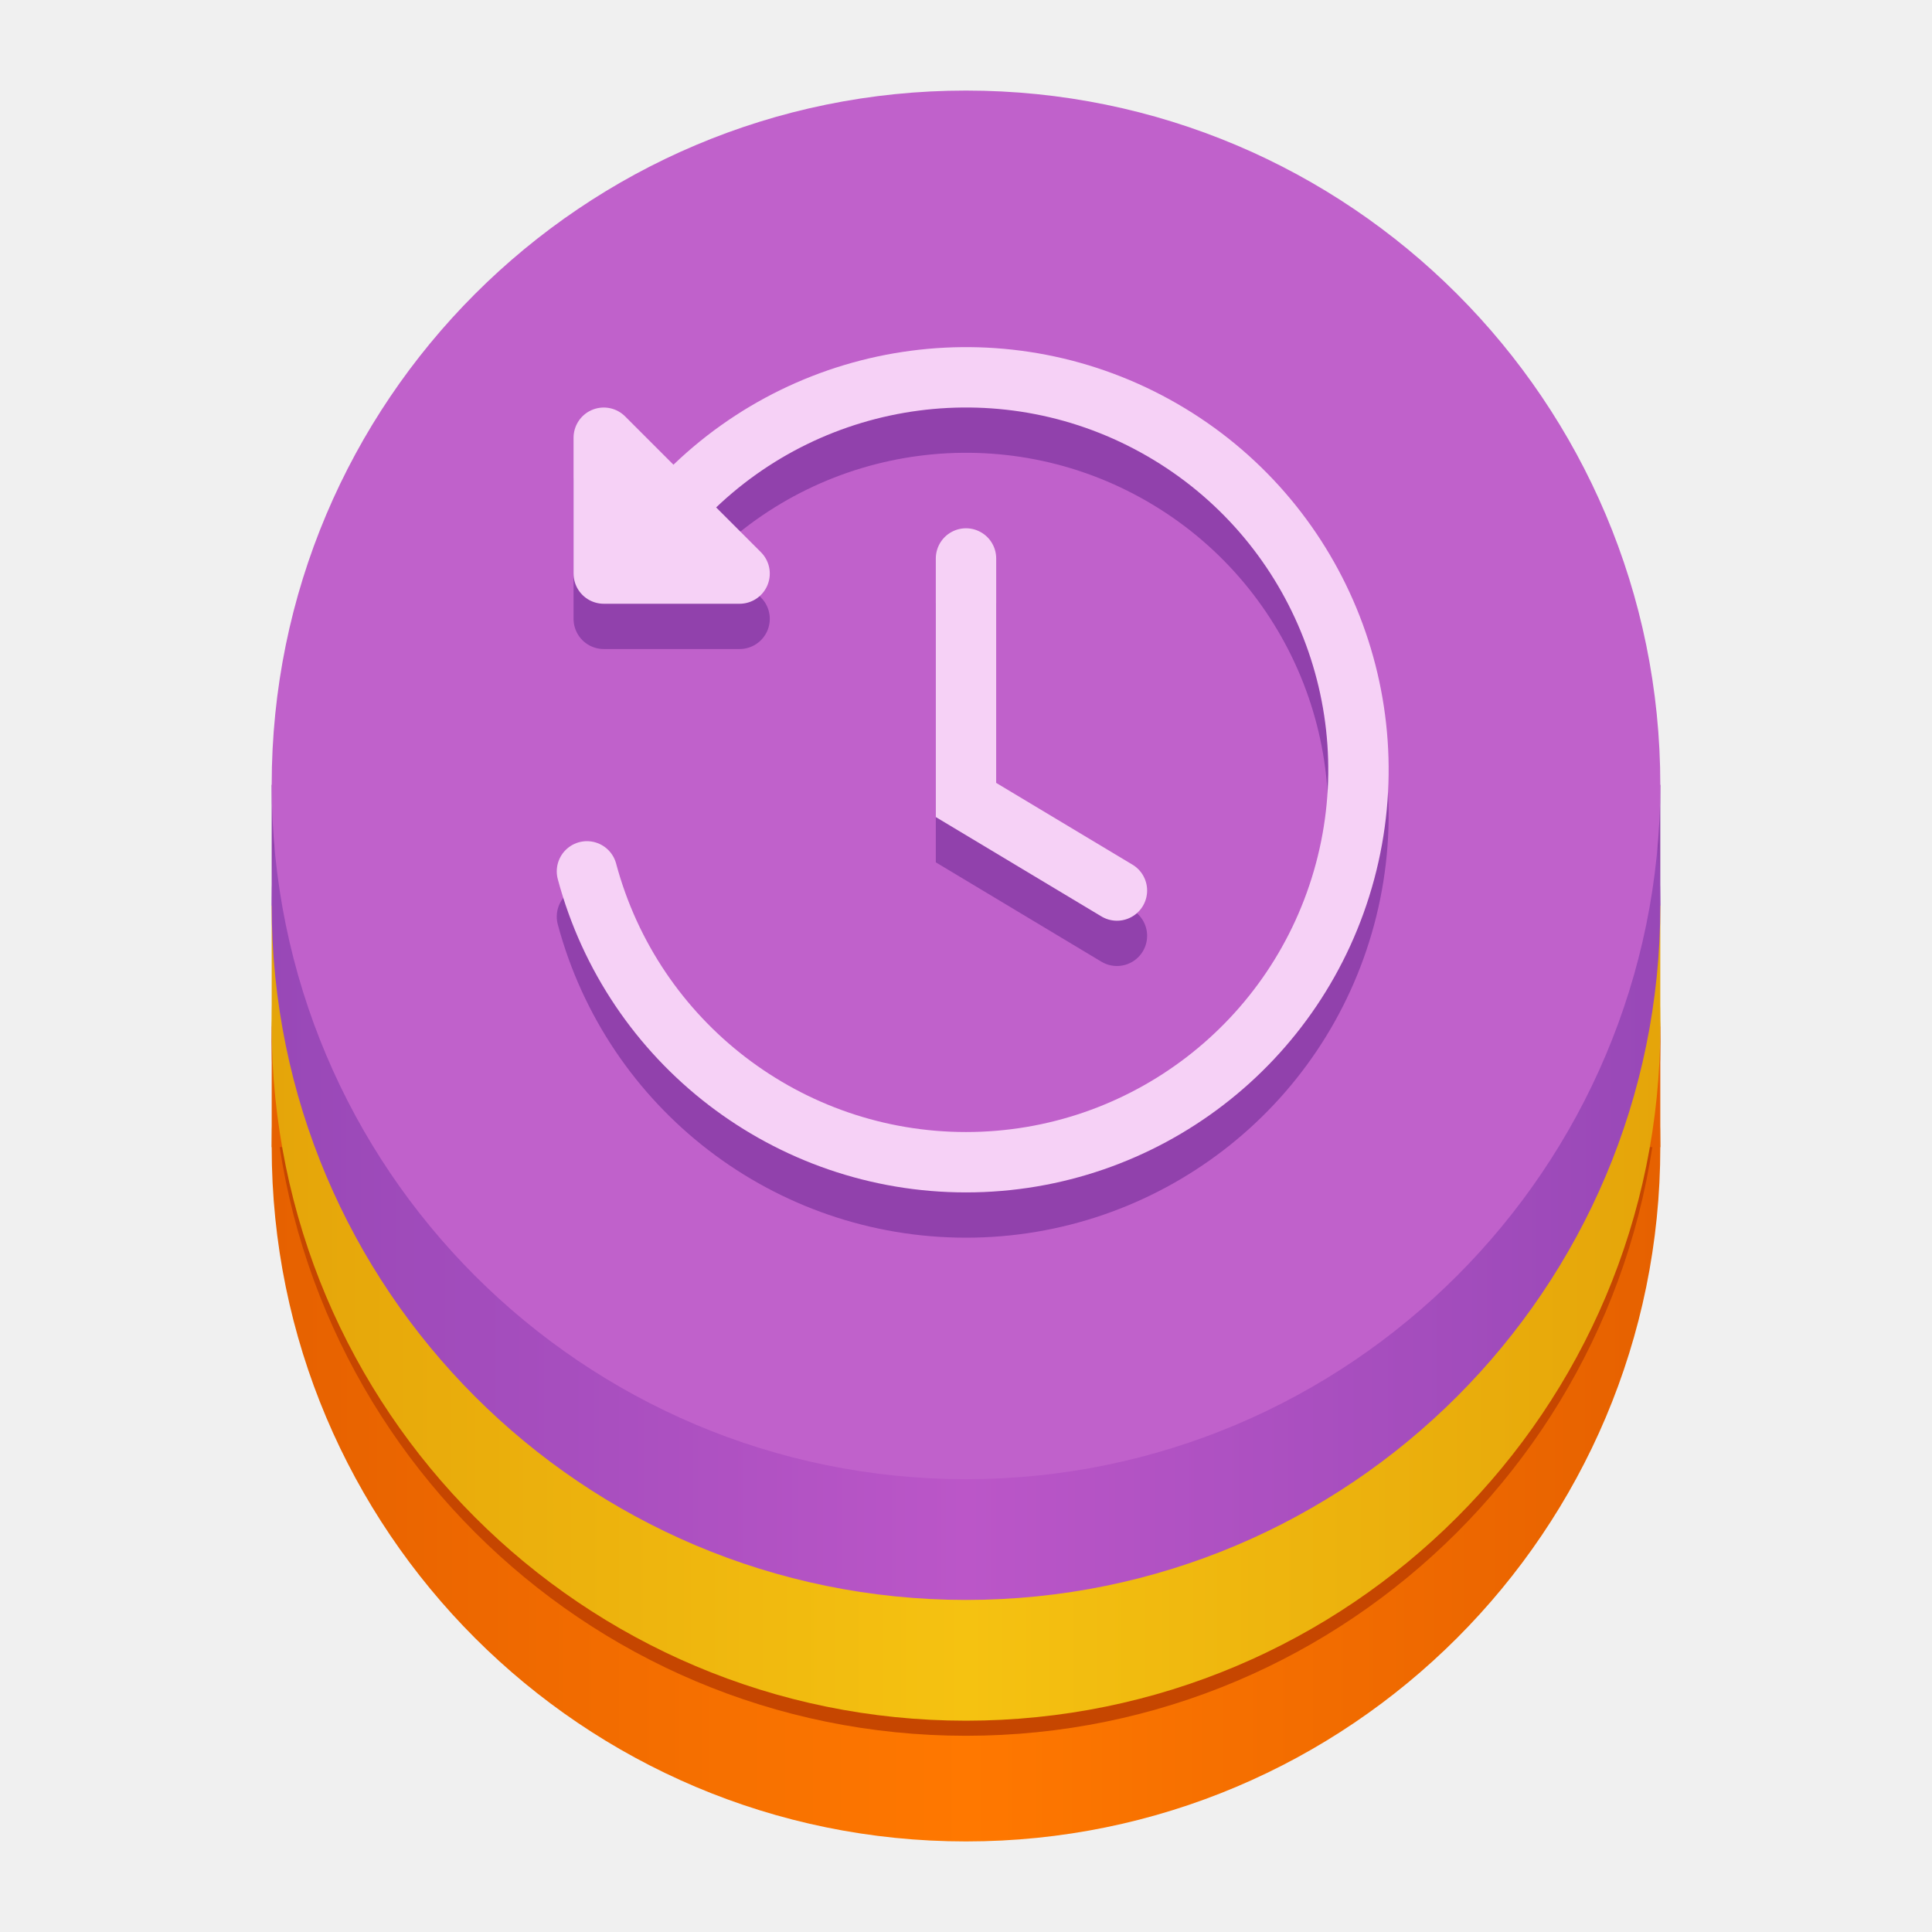
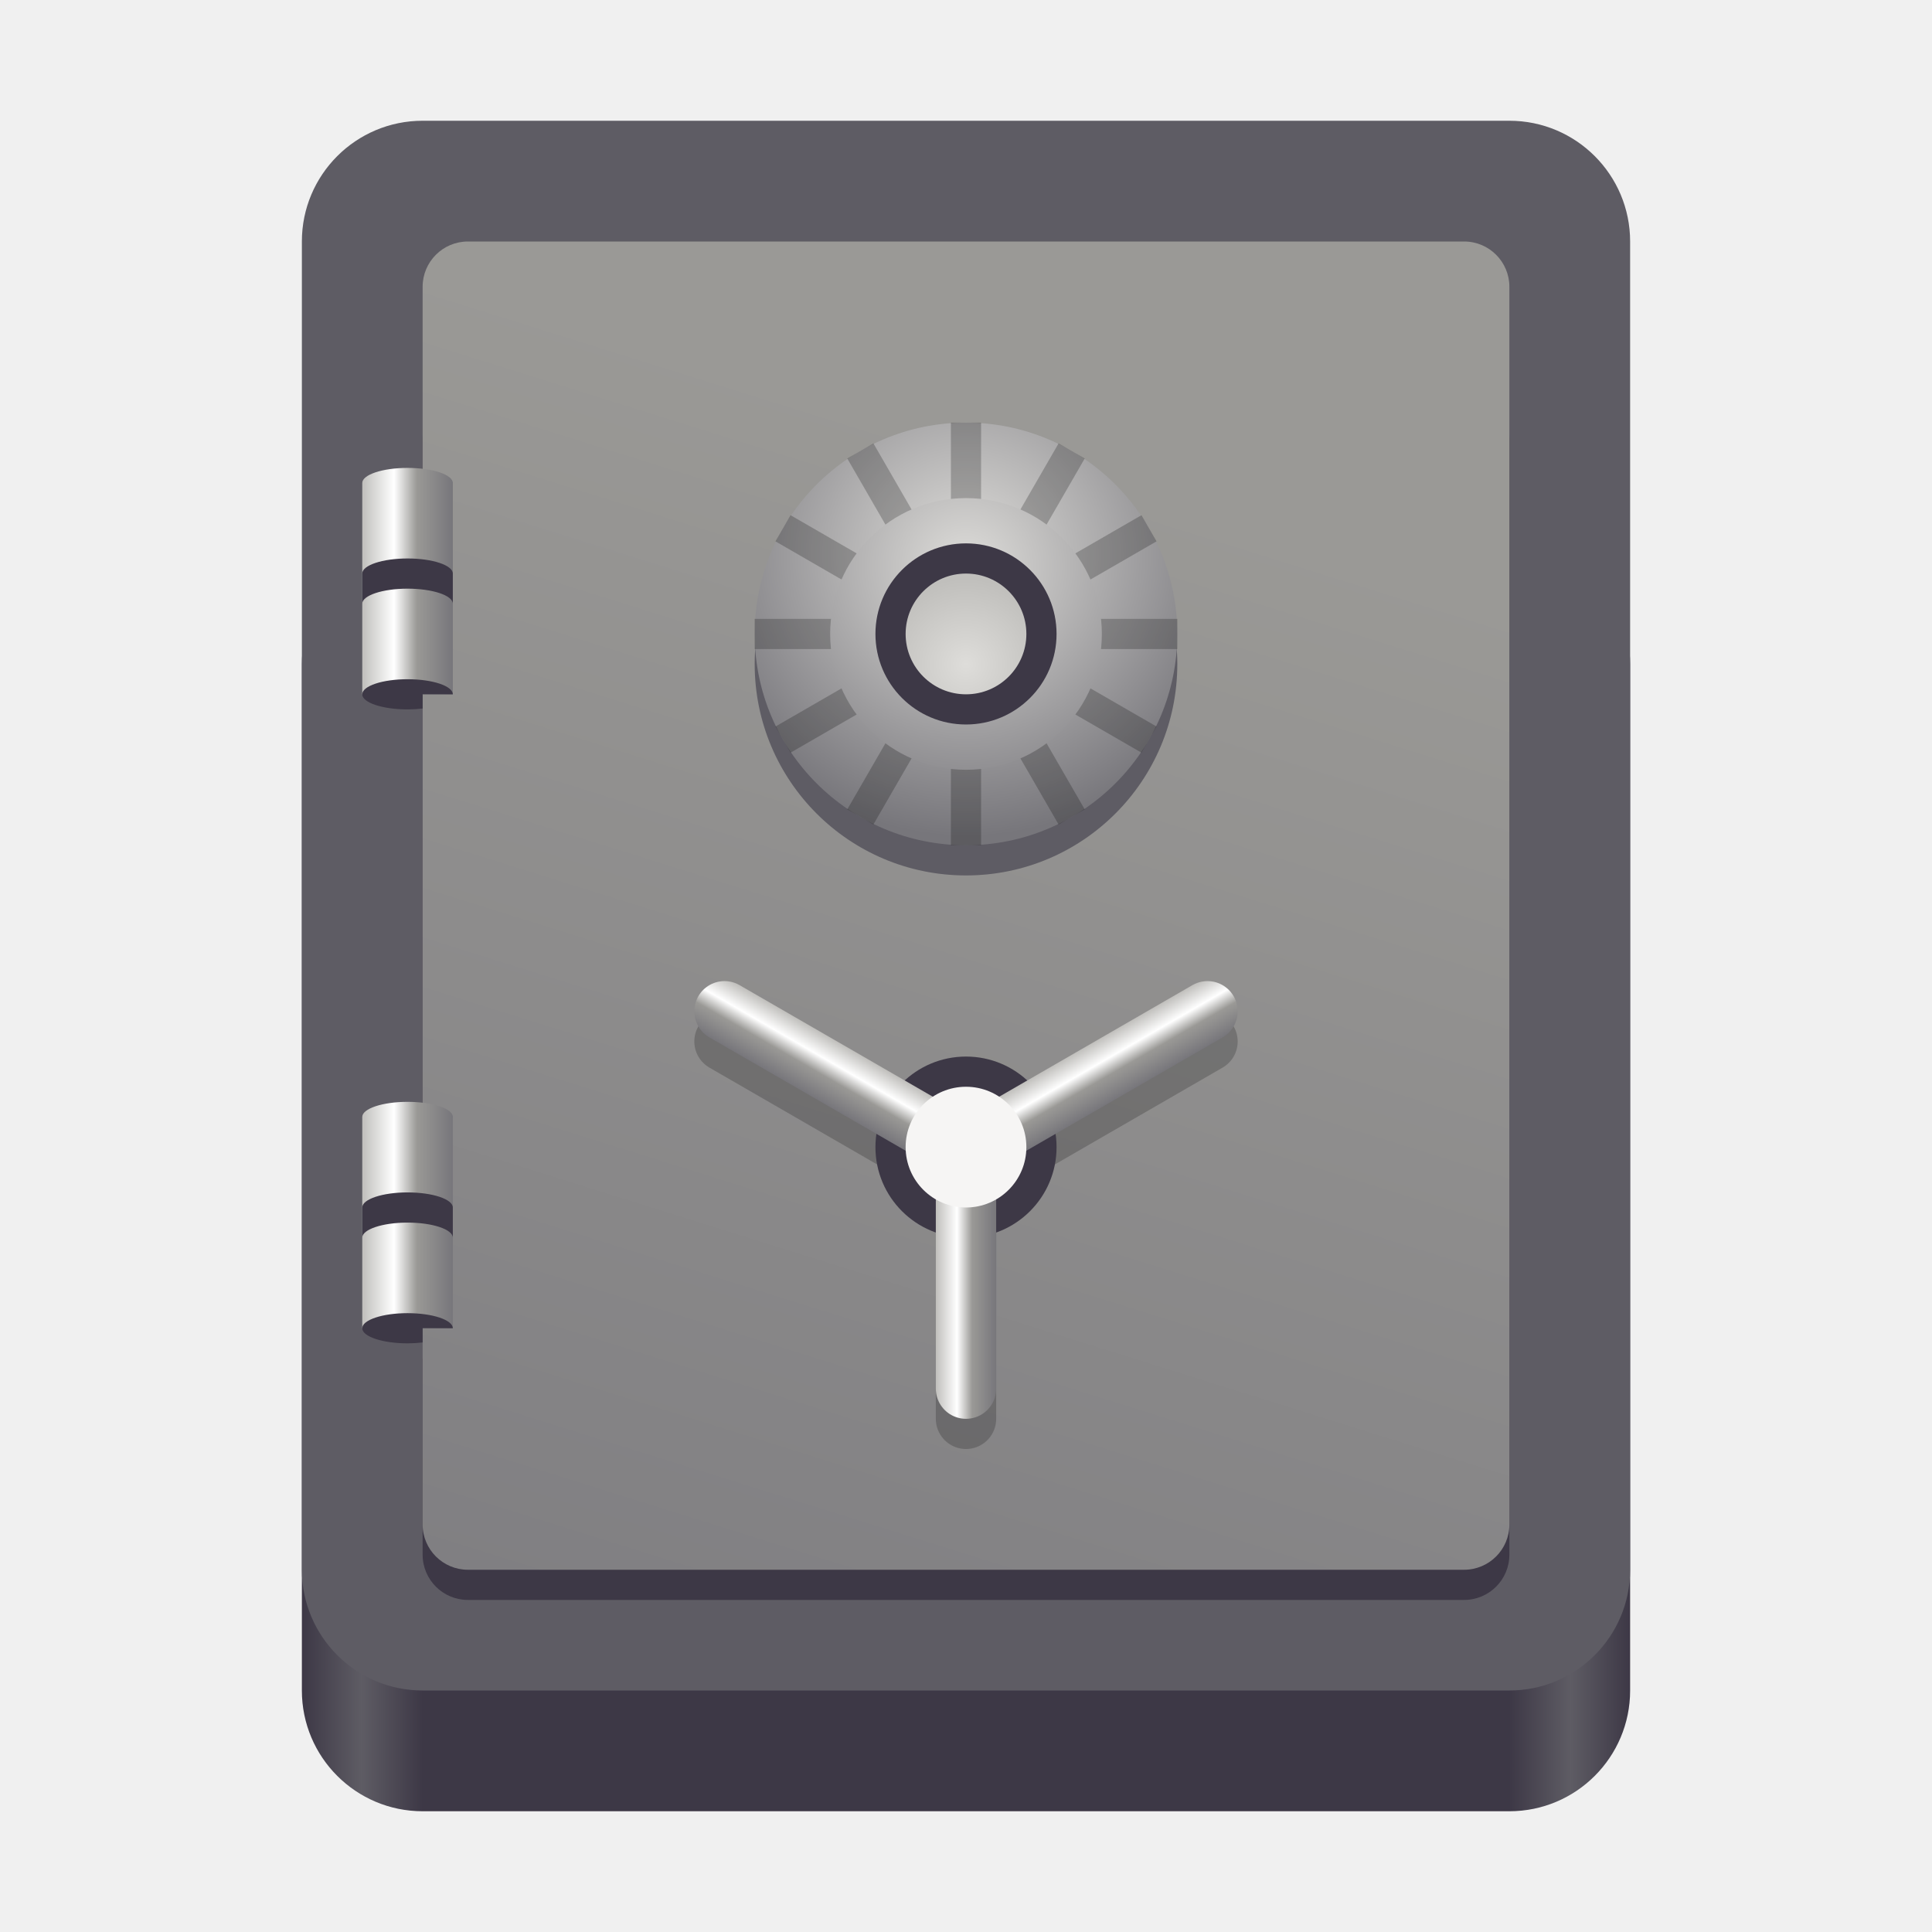
- <svg xmlns="http://www.w3.org/2000/svg" height="128px" viewBox="0 0 128 128" width="128px">
-   <linearGradient id="a" gradientUnits="userSpaceOnUse" x1="18" x2="110" y1="76" y2="76">
-     <stop offset="0" stop-color="#e66100" />
-     <stop offset="0.5" stop-color="#ff7800" />
-     <stop offset="1" stop-color="#e66100" />
-   </linearGradient>
-   <linearGradient id="b" gradientUnits="userSpaceOnUse" x1="18" x2="110" y1="68" y2="68">
-     <stop offset="0" stop-color="#e5a50a" />
-     <stop offset="0.5" stop-color="#f5c211" />
-     <stop offset="1" stop-color="#e5a50a" />
-   </linearGradient>
-   <linearGradient id="c" gradientUnits="userSpaceOnUse" x1="18" x2="110" y1="60" y2="60">
-     <stop offset="0" stop-color="#9848b7" />
-     <stop offset="0.5" stop-color="#bb56c8" />
-     <stop offset="1" stop-color="#9848b7" />
-   </linearGradient>
-   <path d="m 18 52 h 92 v 8 h -92 z m 0 0" fill="#9141ac" />
-   <path d="m 110 76 c 0 25.406 -20.594 46 -46 46 s -46 -20.594 -46 -46 s 20.594 -46 46 -46 s 46 20.594 46 46 z m 0 0" fill="url(#a)" />
-   <path d="m 110 69 c 0 25.406 -20.594 46 -46 46 s -46 -20.594 -46 -46 s 20.594 -46 46 -46 s 46 20.594 46 46 z m 0 0" fill="#c64600" />
-   <path d="m 18 68 h 92 v 8 h -92 z m 0 0" fill="#e66100" />
-   <path d="m 110 68 c 0 25.406 -20.594 46 -46 46 s -46 -20.594 -46 -46 s 20.594 -46 46 -46 s 46 20.594 46 46 z m 0 0" fill="url(#b)" />
-   <path d="m 18 60 h 92 v 8 h -92 z m 0 0" fill="#e5a50a" />
-   <path d="m 110 60 c 0 25.406 -20.594 46 -46 46 s -46 -20.594 -46 -46 s 20.594 -46 46 -46 s 46 20.594 46 46 z m 0 0" fill="url(#c)" />
-   <path d="m 110 52 c 0 25.406 -20.594 46 -46 46 s -46 -20.594 -46 -46 s 20.594 -46 46 -46 s 46 20.594 46 46 z m 0 0" fill="#c061cb" />
-   <g stroke-linecap="round">
-     <g stroke="#9141ac">
-       <path d="m 45.613 35.613 c 8.324 -8.32 21.195 -10.016 31.387 -4.129 c 10.191 5.883 15.16 17.879 12.113 29.246 c -3.047 11.367 -13.344 19.27 -25.113 19.27 s -22.066 -7.902 -25.113 -19.27" fill="none" stroke-width="4" />
-       <path d="m 49 41 h -9 v -9 z m 0 0" fill="#ffffff" stroke-linejoin="round" stroke-width="4" />
-       <path d="m 74 62 l -10 -6 v -16" fill="none" stroke-width="4" />
+ <svg xmlns="http://www.w3.org/2000/svg" xmlns:xlink="http://www.w3.org/1999/xlink" width="128" height="128" version="1.0">
+   <defs>
+     <linearGradient id="b">
+       <stop offset="0" stop-color="#deddda" />
+       <stop offset="1" stop-color="#77767b" />
+     </linearGradient>
+     <linearGradient id="c">
+       <stop offset="0" stop-color="#deddda" />
+       <stop offset="1" stop-color="#77767b" />
+     </linearGradient>
+     <linearGradient id="d">
+       <stop offset="0" stop-color="#9a9996" />
+       <stop offset="1" stop-color="#77767b" />
+     </linearGradient>
+     <linearGradient id="e">
+       <stop offset="0" stop-color="#3d3846" />
+       <stop offset=".045" stop-color="#5e5c64" />
+       <stop offset=".091" stop-color="#3d3846" />
+       <stop offset=".909" stop-color="#3d3846" />
+       <stop offset=".955" stop-color="#5e5c64" />
+       <stop offset="1" stop-color="#3d3846" />
+     </linearGradient>
+     <linearGradient id="f">
+       <stop offset="0" stop-color="#deddda" />
+       <stop offset="1" stop-color="#c0bfbc" />
+     </linearGradient>
+     <linearGradient id="a">
+       <stop offset="0" stop-color="#c0bfbc" />
+       <stop offset=".351" stop-color="#fff" />
+       <stop offset=".602" stop-color="#9a9996" />
+       <stop offset="1" stop-color="#77767b" />
+     </linearGradient>
+     <linearGradient xlink:href="#a" id="l" x1="60" x2="68" y1="199.856" y2="199.856" gradientTransform="matrix(.75 0 0 .7 -29 80)" gradientUnits="userSpaceOnUse" />
+     <linearGradient xlink:href="#a" id="k" x1="60" x2="68" y1="199.856" y2="199.856" gradientTransform="matrix(.75 0 0 .7 -29 113)" gradientUnits="userSpaceOnUse" />
+     <linearGradient xlink:href="#d" id="h" x1="83.111" x2="102.222" y1="199.512" y2="289.047" gradientTransform="matrix(.8372 0 0 1.22857 -117.581 -49.114)" gradientUnits="userSpaceOnUse" />
+     <linearGradient xlink:href="#e" id="g" x1="48" x2="464" y1="204" y2="204" gradientTransform="matrix(.21154 0 0 .25 9.846 229)" gradientUnits="userSpaceOnUse" />
+     <linearGradient xlink:href="#a" id="o" x1="50.981" x2="50.981" y1="248.218" y2="252.218" gradientTransform="scale(-1 1) rotate(30 -5.577 44.98)" gradientUnits="userSpaceOnUse" />
+     <linearGradient xlink:href="#a" id="n" x1="50.981" x2="50.981" y1="248.218" y2="252.218" gradientTransform="rotate(30 58.423 283.831)" gradientUnits="userSpaceOnUse" />
+     <linearGradient xlink:href="#a" id="p" x1="50.981" x2="50.981" y1="248.218" y2="252.218" gradientTransform="matrix(0 1 1 0 -186.218 202.02)" gradientUnits="userSpaceOnUse" />
+     <radialGradient xlink:href="#b" id="j" cx="-223" cy="64" r="24" fx="-223" fy="64" gradientTransform="matrix(.75 0 0 .75 -42.25 16)" gradientUnits="userSpaceOnUse" />
+     <radialGradient xlink:href="#c" id="i" cx="-223" cy="64" r="24" fx="-223" fy="64" gradientTransform="translate(-35.306 14.222) scale(.77778)" gradientUnits="userSpaceOnUse" />
+     <radialGradient xlink:href="#f" id="m" cx="-236" cy="-64" r="12" fx="-236" fy="-64" gradientTransform="translate(-104.556 -33.778) scale(.47222)" gradientUnits="userSpaceOnUse" />
+   </defs>
+   <g transform="translate(0 -172)">
+     <rect width="88" height="84" x="20" y="208" fill="url(#g)" rx="8" ry="8" style="marker:none" />
+     <rect width="88" height="104" x="20" y="180" fill="#5e5c64" rx="8" ry="8" style="marker:none" />
+     <g transform="translate(0 4)">
+       <rect width="72" height="80" x="28" y="194" fill="#3d3846" rx="3" ry="3" style="marker:none" />
+       <path fill="#5e5c64" d="M24 244h6v14h-6z" />
    </g>
-     <path d="m 45.613 32.613 c 8.324 -8.32 21.195 -10.016 31.387 -4.129 c 10.191 5.883 15.16 17.879 12.113 29.246 c -3.047 11.367 -13.344 19.27 -25.113 19.27 s -22.066 -7.902 -25.113 -19.27" fill="none" stroke="#f6d1f6" stroke-width="4" />
-     <path d="m 49 38 h -9 v -9 z m 0 0" fill="#f6d1f6" stroke="#f6d1f6" stroke-linejoin="round" stroke-width="4" />
-     <path d="m 74 59 l -10 -6 v -16" fill="none" stroke="#f6d1f6" stroke-width="4" />
+     <rect width="72" height="88" x="-100" y="188" fill="url(#h)" rx="3" ry="3" style="marker:none" transform="scale(-1 1)" />
+     <path fill="none" stroke="#000" stroke-linecap="round" stroke-width="4" d="M63.588 250 48 241m16.412 9L80 241m-16 25v-17" opacity=".2" />
+     <circle cx="-248" cy="-64" r="6" fill="#3d3846" transform="matrix(0 -1 -1 0 0 0)" />
+     <circle cx="-216" cy="64" r="14" fill="#5e5c64" transform="rotate(-90)" />
+     <circle cx="-214" cy="64" r="14" fill="url(#i)" transform="rotate(-90)" />
+     <path fill="none" stroke="#000" stroke-width="2" d="M64 223.333V228m0-28v28m-7-26.124 14 24.248M51.876 207l24.248 14M50 214h28m-26.124 7 24.248-14M57 226.124l14-24.248" opacity=".222" />
+     <circle cx="-214" cy="64" r="9" fill="url(#j)" transform="rotate(-90)" />
+     <circle cx="-214" cy="-64" r="6" fill="#3d3846" transform="matrix(0 -1 -1 0 0 0)" />
+     <path fill="url(#k)" d="M19 245a3 1 0 0 0-3 1v14h6v-14a3 1 0 0 0-3-1z" transform="translate(8)" />
+     <path fill="#3d3846" d="M27 259a3 1 0 0 0-3 1 3 1 0 0 0 3 1 3 1 0 0 0 1-.059V260h2a3 1 0 0 0-3-1zm0-8c-1.657 0-3 .448-3 1v2c0-.552 1.343-1 3-1s3 .448 3 1v-2c0-.552-1.343-1-3-1zm1.197 2.916-.056.008.056-.008z" style="marker:none" />
+     <path fill="url(#l)" d="M19 212a3 1 0 0 0-3 1v14h6v-14a3 1 0 0 0-3-1z" transform="translate(8 -9)" />
+     <path fill="#3d3846" d="M27 217a3 1 0 0 0-3 1 3 1 0 0 0 3 1 3 1 0 0 0 1-.059V218h2a3 1 0 0 0-3-1zm0-8c-1.657 0-3 .448-3 1v2c0-.552 1.343-1 3-1s3 .448 3 1v-2c0-.552-1.343-1-3-1zm1.197 2.916-.056.008.056-.008z" style="marker:none" />
+     <circle cx="-214" cy="-64" r="4" fill="url(#m)" transform="matrix(0 -1 -1 0 0 0)" />
+     <g fill="none" stroke-linecap="round" stroke-width="4">
+       <path stroke="url(#n)" d="M63.588 248 48 239" />
+       <path stroke="url(#o)" d="M64.412 248 80 239" />
+       <path stroke="url(#p)" d="M64 264v-17" />
+     </g>
+     <circle cx="-248" cy="-64" r="4" fill="#f6f5f4" transform="matrix(0 -1 -1 0 0 0)" />
  </g>
</svg>
